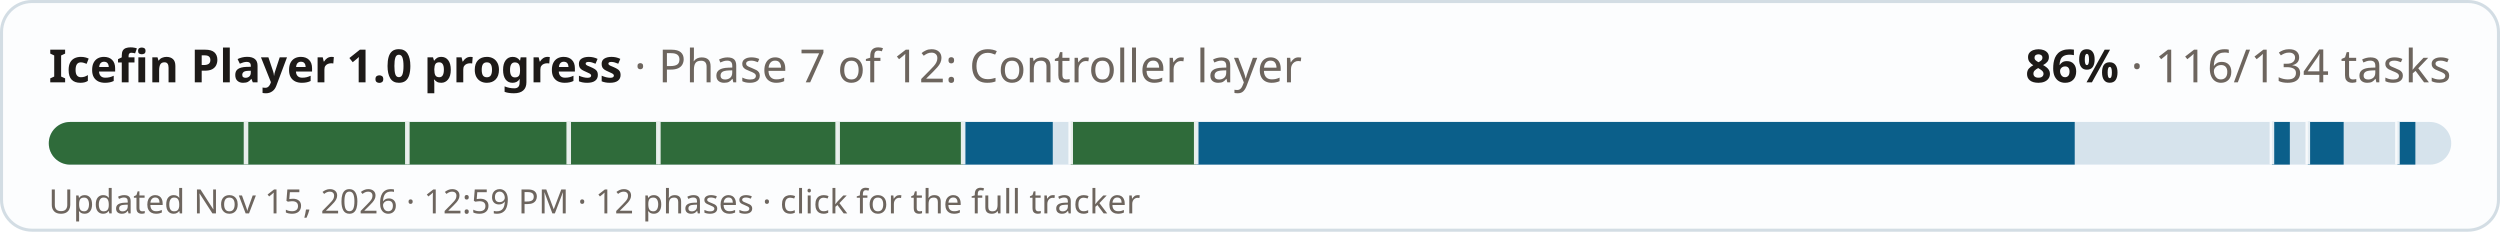
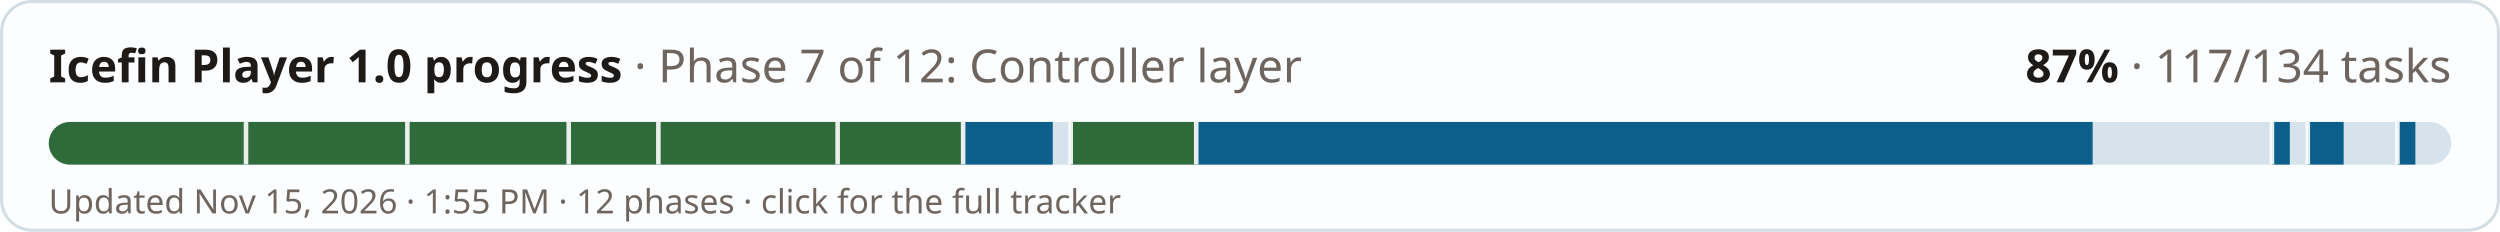
- <svg xmlns="http://www.w3.org/2000/svg" width="820" height="76" viewBox="0 0 820 76" role="img" aria-label="Icefin Player 1.0 progress: 86% (116 of 134 tasks)">
+ <svg xmlns="http://www.w3.org/2000/svg" width="820" height="76" viewBox="0 0 820 76" role="img" aria-label="Icefin Player 1.0 progress: 87% (117 of 134 tasks)">
  <style>
  .bg{fill:#fcfdfe;stroke:#d3dde4} .fg{fill:#1d1a18} .mu{fill:#6d655e} .track{fill:#d6e3ec} .done{fill:#0b5f8a} .full{fill:#2f6b3a} .tick{fill:#fcfdfe;opacity:.9}
  @media (prefers-color-scheme: dark){ .bg{fill:#1a2127;stroke:#2e3a43} .fg{fill:#f1ebe2} .mu{fill:#a99f94} .track{fill:#24384a} .done{fill:#6cb6e4} .full{fill:#6fbf7c} .tick{fill:#1a2127} }
  text{font-family:-apple-system,"Segoe UI",system-ui,"Noto Sans","DejaVu Sans",sans-serif}
</style>
  <rect class="bg" x="0.5" y="0.5" width="819" height="75" rx="10" />
  <text class="fg" x="16" y="27" font-size="15" font-weight="700">Icefin Player 1.0 progress <tspan class="mu" font-weight="400">· Phase 7 of 12: Controller layer</tspan>
  </text>
-   <text class="fg" x="804" y="27" font-size="15" font-weight="700" text-anchor="end">86% <tspan class="mu" font-weight="400">· 116/134 tasks</tspan>
+   <text class="fg" x="804" y="27" font-size="15" font-weight="700" text-anchor="end">87% <tspan class="mu" font-weight="400">· 117/134 tasks</tspan>
  </text>
  <rect class="track" x="16" y="40" width="788" height="14" rx="7" />
  <clipPath id="c">
    <rect x="16" y="40" width="788" height="14" rx="7" />
  </clipPath>
  <g clip-path="url(#c)">
    <rect class="full" x="16" y="40" width="64.69" height="14" />
    <rect class="full" x="80.69" y="40" width="52.93" height="14" />
    <rect class="full" x="133.61" y="40" width="52.93" height="14" />
    <rect class="full" x="186.54" y="40" width="29.4" height="14" />
    <rect class="full" x="215.94" y="40" width="58.81" height="14" />
    <rect class="full" x="274.75" y="40" width="41.16" height="14" />
    <rect class="done" x="315.91" y="40" width="29.4" height="14" />
    <rect class="full" x="351.19" y="40" width="41.16" height="14" />
-     <rect class="done" x="392.36" y="40" width="288.15" height="14" />
+     <rect class="done" x="392.36" y="40" width="294.03" height="14" />
    <rect class="done" x="745.19" y="40" width="5.88" height="14" />
    <rect class="done" x="756.96" y="40" width="11.76" height="14" />
    <rect class="done" x="786.36" y="40" width="5.88" height="14" />
    <rect class="tick" x="79.94" y="40" width="1.5" height="14" />
    <rect class="tick" x="132.86" y="40" width="1.5" height="14" />
    <rect class="tick" x="185.79" y="40" width="1.5" height="14" />
    <rect class="tick" x="215.19" y="40" width="1.5" height="14" />
    <rect class="tick" x="274" y="40" width="1.5" height="14" />
    <rect class="tick" x="315.16" y="40" width="1.5" height="14" />
    <rect class="tick" x="350.44" y="40" width="1.5" height="14" />
    <rect class="tick" x="391.61" y="40" width="1.5" height="14" />
    <rect class="tick" x="744.44" y="40" width="1.5" height="14" />
    <rect class="tick" x="756.21" y="40" width="1.5" height="14" />
    <rect class="tick" x="785.61" y="40" width="1.5" height="14" />
  </g>
-   <text class="mu" x="16" y="70" font-size="11">Updated Nov 15, 2026 · 12:59 PM · 12 phases · click for the full tracker</text>
+   <text class="mu" x="16" y="70" font-size="11">Updated Nov 15, 2026 · 1:55 PM · 12 phases · click for the full tracker</text>
</svg>
